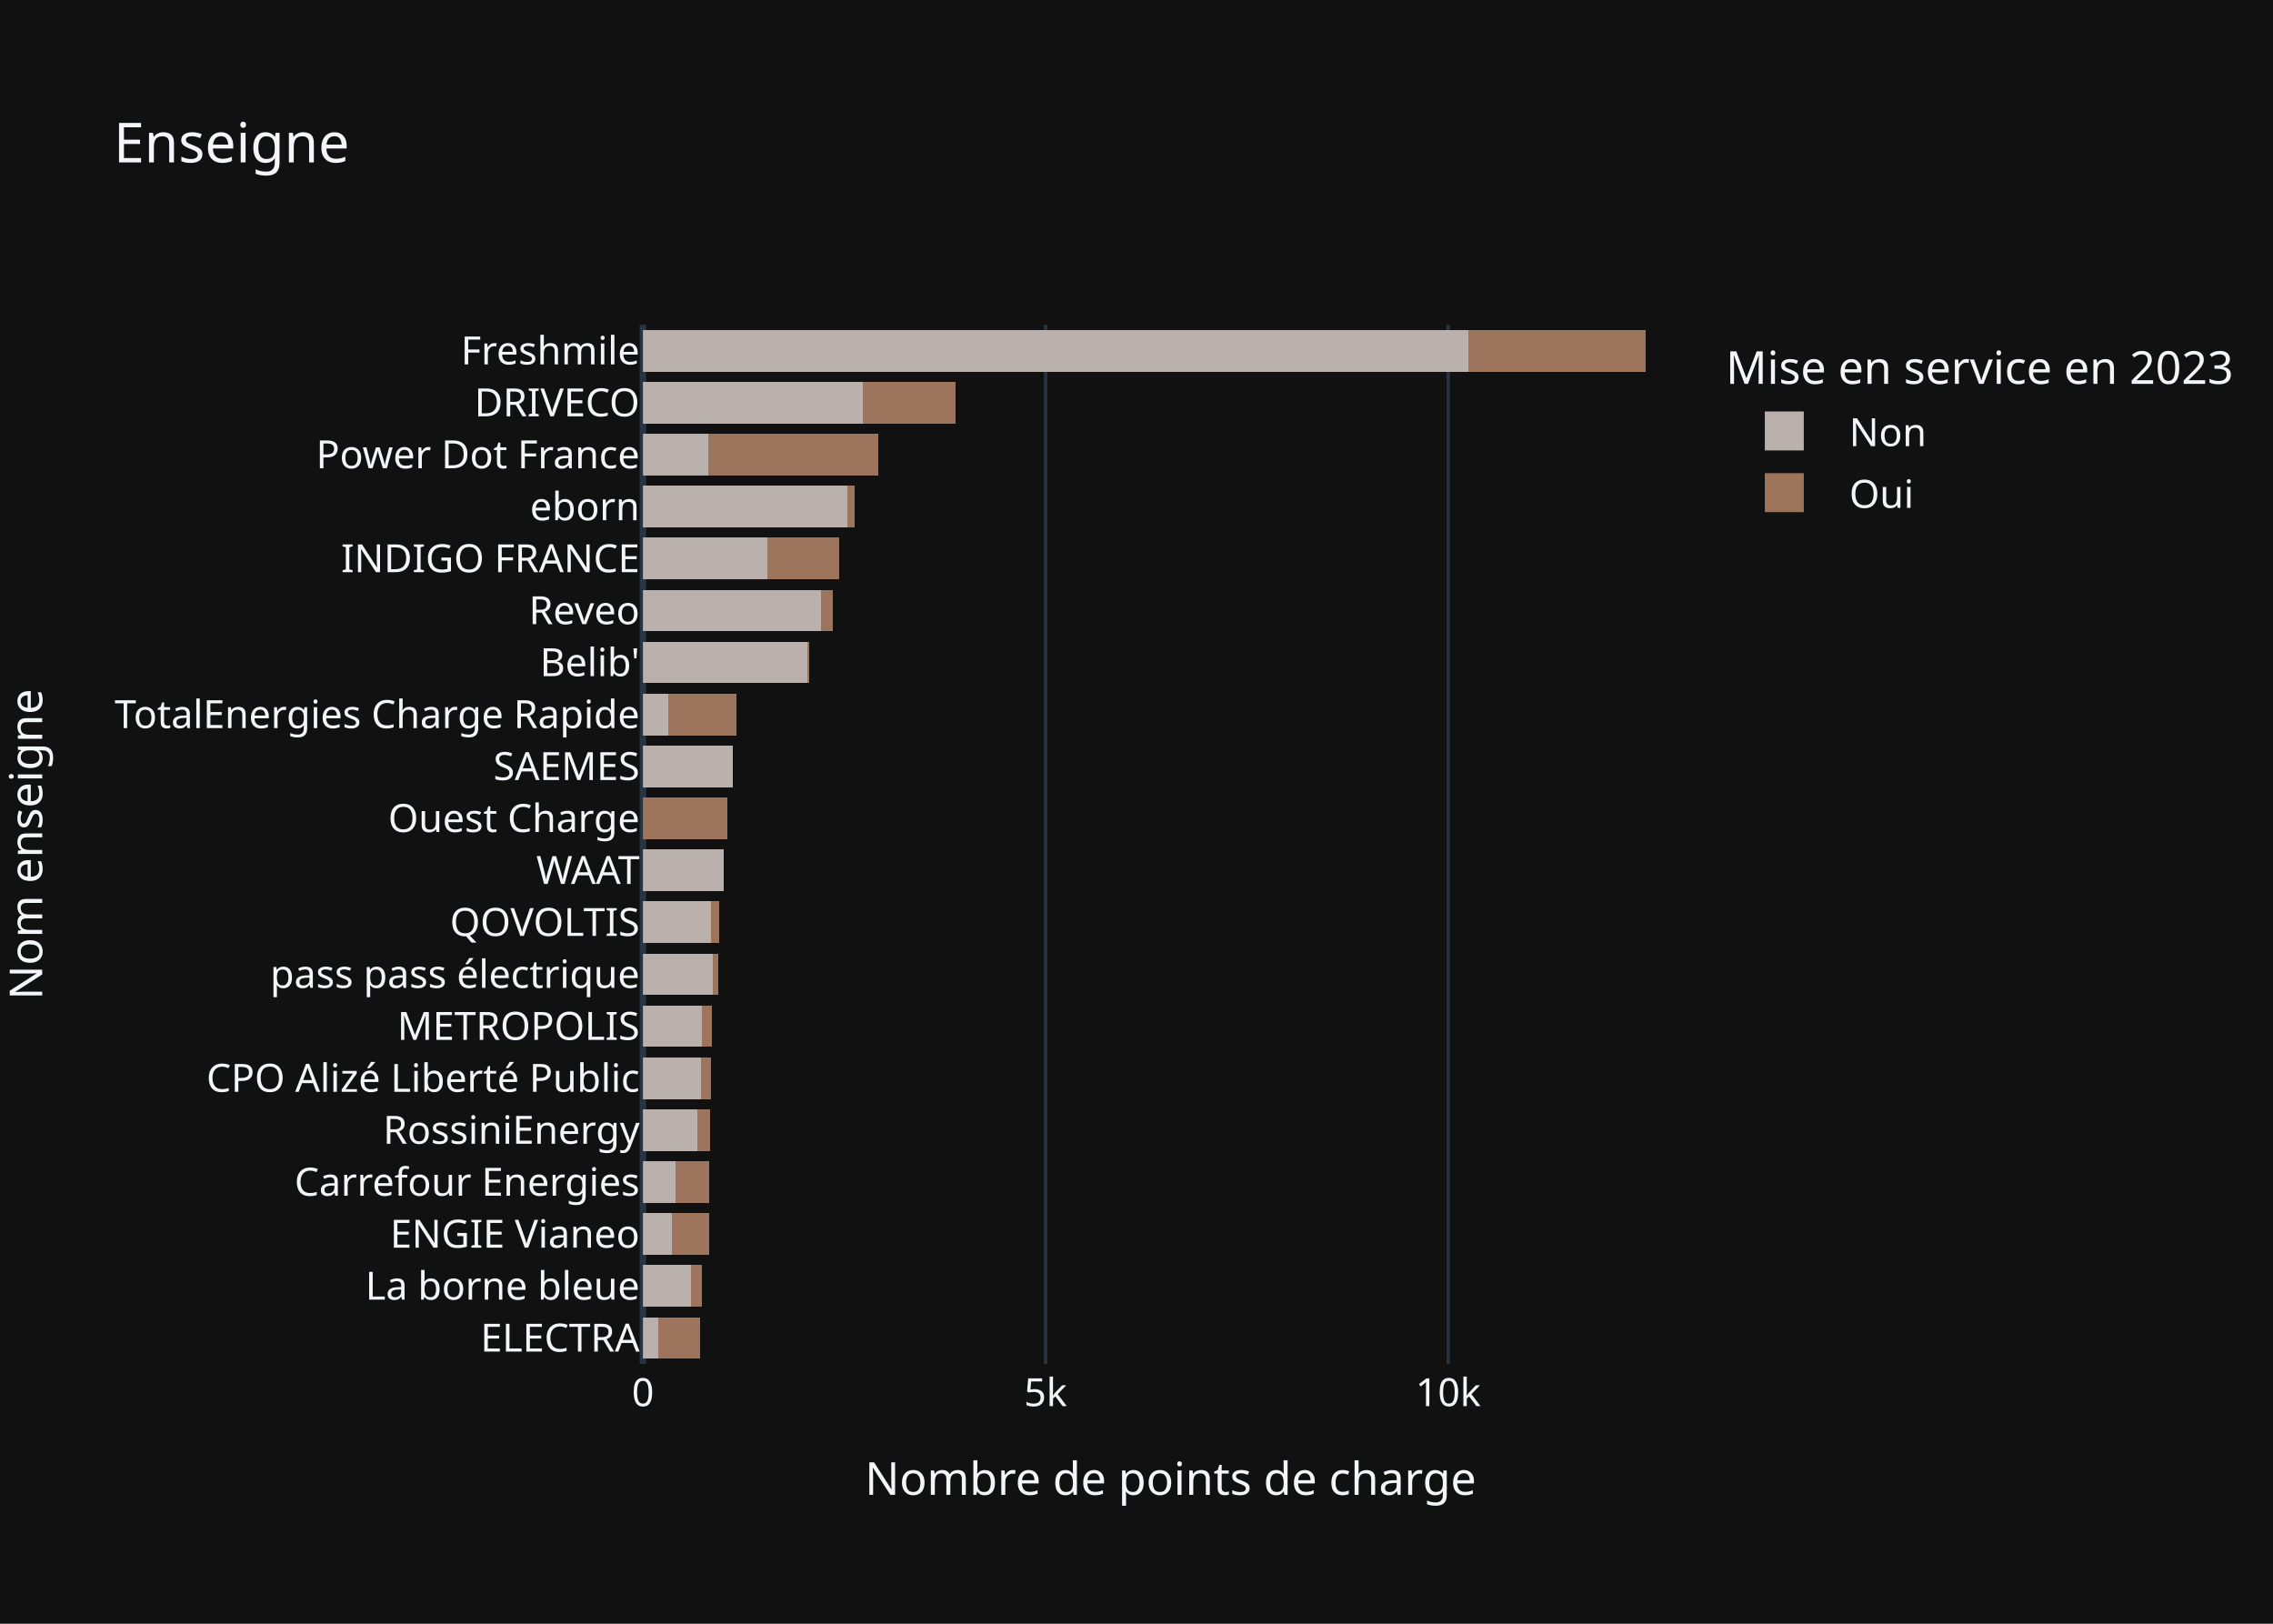
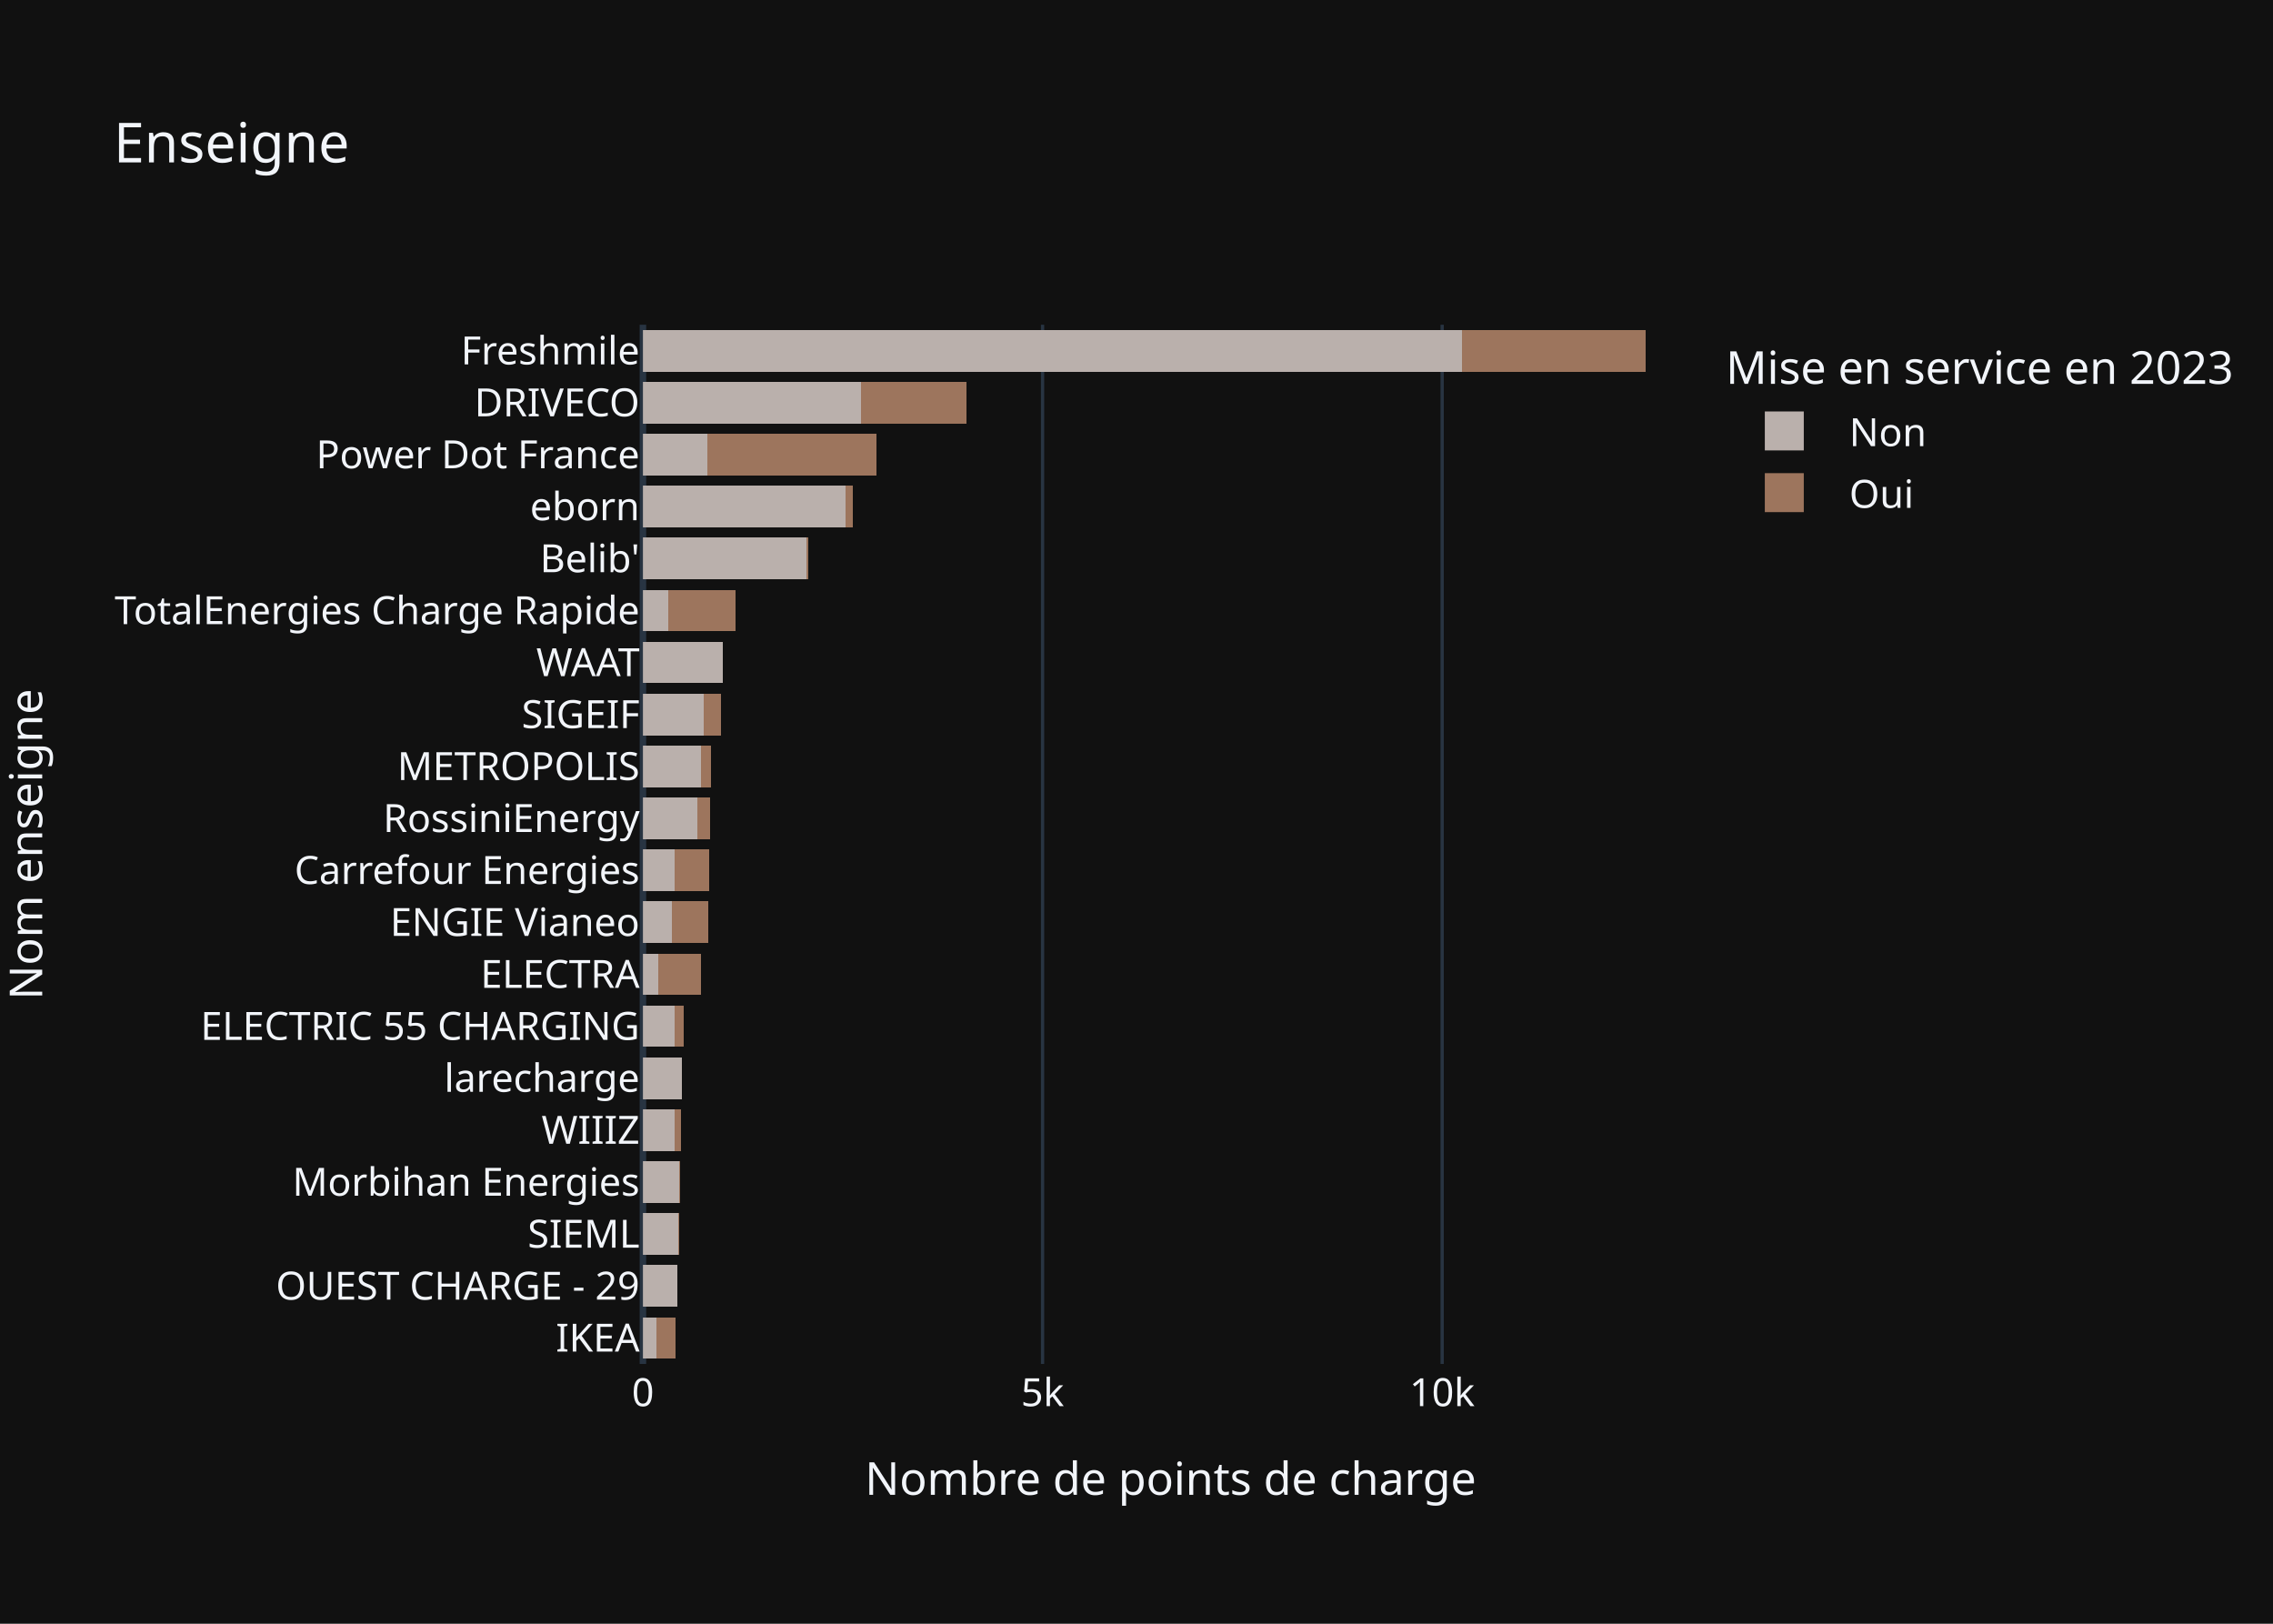
<svg xmlns="http://www.w3.org/2000/svg" class="main-svg" width="700" height="500" style="" viewBox="0 0 700 500">
  <rect x="0" y="0" width="700" height="500" style="fill: rgb(17, 17, 17); fill-opacity: 1;" />
-   <defs id="defs-ffb58d">
+   <defs id="defs-c9e655">
    <g class="clips">
-       <clipPath id="clipffb58dxyplot" class="plotclip">
+       <clipPath id="clipc9e655xyplot" class="plotclip">
        <rect width="325" height="320" />
      </clipPath>
-       <clipPath class="axesclip" id="clipffb58dx">
+       <clipPath class="axesclip" id="clipc9e655x">
        <rect x="198" y="0" width="325" height="500" />
      </clipPath>
-       <clipPath class="axesclip" id="clipffb58dy">
+       <clipPath class="axesclip" id="clipc9e655y">
        <rect x="0" y="100" width="700" height="320" />
      </clipPath>
-       <clipPath class="axesclip" id="clipffb58dxy">
+       <clipPath class="axesclip" id="clipc9e655xy">
        <rect x="198" y="100" width="325" height="320" />
      </clipPath>
    </g>
    <g class="gradients" />
    <g class="patterns" />
  </defs>
  <g class="bglayer" />
  <g class="layer-below">
    <g class="imagelayer" />
    <g class="shapelayer" />
  </g>
  <g class="cartesianlayer">
    <g class="subplot xy">
      <g class="layer-subplot">
        <g class="shapelayer" />
        <g class="imagelayer" />
      </g>
      <g class="minor-gridlayer">
        <g class="x" />
        <g class="y" />
      </g>
      <g class="gridlayer">
        <g class="x">
-           <path class="xgrid crisp" transform="translate(322,0)" d="M0,100v320" style="stroke: rgb(40, 52, 66); stroke-opacity: 1; stroke-width: 1px;" />
-           <path class="xgrid crisp" transform="translate(445.99,0)" d="M0,100v320" style="stroke: rgb(40, 52, 66); stroke-opacity: 1; stroke-width: 1px;" />
+           <path class="xgrid crisp" transform="translate(321.07,0)" d="M0,100v320" style="stroke: rgb(40, 52, 66); stroke-opacity: 1; stroke-width: 1px;" />
+           <path class="xgrid crisp" transform="translate(444.13,0)" d="M0,100v320" style="stroke: rgb(40, 52, 66); stroke-opacity: 1; stroke-width: 1px;" />
        </g>
        <g class="y" />
      </g>
      <g class="zerolinelayer">
        <path class="xzl zl crisp" transform="translate(198,0)" d="M0,100v320" style="stroke: rgb(40, 52, 66); stroke-opacity: 1; stroke-width: 2px;" />
      </g>
      <path class="xlines-below" />
      <path class="ylines-below" />
      <g class="overlines-below" />
      <g class="xaxislayer-below" />
      <g class="yaxislayer-below" />
      <g class="overaxes-below" />
-       <g class="plot" transform="translate(198,100)" clip-path="url(#clipffb58dxyplot)">
+       <g class="plot" transform="translate(198,100)" clip-path="url(#clipc9e655xyplot)">
        <g class="barlayer mlayer">
          <g class="trace bars" shape-rendering="crispEdges" style="opacity: 1;">
            <g class="points">
              <g class="point">
-                 <path d="M0,318.4V305.6H4.71V318.4Z" style="vector-effect: none; opacity: 1; stroke-width: 0px; fill: rgb(186, 176, 172); fill-opacity: 1;" />
-               </g>
-               <g class="point">
-                 <path d="M0,302.4V289.6H14.85V302.4Z" style="vector-effect: none; opacity: 1; stroke-width: 0px; fill: rgb(186, 176, 172); fill-opacity: 1;" />
-               </g>
-               <g class="point">
-                 <path d="M0,286.4V273.6H8.88V286.4Z" style="vector-effect: none; opacity: 1; stroke-width: 0px; fill: rgb(186, 176, 172); fill-opacity: 1;" />
-               </g>
-               <g class="point">
-                 <path d="M0,270.4V257.6H9.92V270.4Z" style="vector-effect: none; opacity: 1; stroke-width: 0px; fill: rgb(186, 176, 172); fill-opacity: 1;" />
-               </g>
-               <g class="point">
-                 <path d="M0,254.4V241.6H16.84V254.4Z" style="vector-effect: none; opacity: 1; stroke-width: 0px; fill: rgb(186, 176, 172); fill-opacity: 1;" />
-               </g>
-               <g class="point">
-                 <path d="M0,238.4V225.6H17.83V238.4Z" style="vector-effect: none; opacity: 1; stroke-width: 0px; fill: rgb(186, 176, 172); fill-opacity: 1;" />
-               </g>
-               <g class="point">
-                 <path d="M0,222.4V209.6H18.1V222.4Z" style="vector-effect: none; opacity: 1; stroke-width: 0px; fill: rgb(186, 176, 172); fill-opacity: 1;" />
-               </g>
-               <g class="point">
-                 <path d="M0,206.4V193.6H21.55V206.4Z" style="vector-effect: none; opacity: 1; stroke-width: 0px; fill: rgb(186, 176, 172); fill-opacity: 1;" />
-               </g>
-               <g class="point">
-                 <path d="M0,190.4V177.6H21.05V190.4Z" style="vector-effect: none; opacity: 1; stroke-width: 0px; fill: rgb(186, 176, 172); fill-opacity: 1;" />
-               </g>
-               <g class="point">
-                 <path d="M0,174.4V161.6H24.85V174.4Z" style="vector-effect: none; opacity: 1; stroke-width: 0px; fill: rgb(186, 176, 172); fill-opacity: 1;" />
-               </g>
-               <g class="point">
-                 <path d="M0,158.4V145.6H0.07V158.4Z" style="vector-effect: none; opacity: 1; stroke-width: 0px; fill: rgb(186, 176, 172); fill-opacity: 1;" />
-               </g>
-               <g class="point">
-                 <path d="M0,142.4V129.6H27.73V142.4Z" style="vector-effect: none; opacity: 1; stroke-width: 0px; fill: rgb(186, 176, 172); fill-opacity: 1;" />
-               </g>
-               <g class="point">
-                 <path d="M0,126.4V113.6H7.79V126.4Z" style="vector-effect: none; opacity: 1; stroke-width: 0px; fill: rgb(186, 176, 172); fill-opacity: 1;" />
-               </g>
-               <g class="point">
-                 <path d="M0,110.4V97.6H50.66V110.4Z" style="vector-effect: none; opacity: 1; stroke-width: 0px; fill: rgb(186, 176, 172); fill-opacity: 1;" />
-               </g>
-               <g class="point">
-                 <path d="M0,94.4V81.6H54.86V94.4Z" style="vector-effect: none; opacity: 1; stroke-width: 0px; fill: rgb(186, 176, 172); fill-opacity: 1;" />
-               </g>
-               <g class="point">
-                 <path d="M0,78.4V65.6H38.22V78.4Z" style="vector-effect: none; opacity: 1; stroke-width: 0px; fill: rgb(186, 176, 172); fill-opacity: 1;" />
-               </g>
-               <g class="point">
-                 <path d="M0,62.4V49.6H62.92V62.4Z" style="vector-effect: none; opacity: 1; stroke-width: 0px; fill: rgb(186, 176, 172); fill-opacity: 1;" />
-               </g>
-               <g class="point">
-                 <path d="M0,46.4V33.6H20.09V46.4Z" style="vector-effect: none; opacity: 1; stroke-width: 0px; fill: rgb(186, 176, 172); fill-opacity: 1;" />
-               </g>
-               <g class="point">
-                 <path d="M0,30.4V17.6H67.73V30.4Z" style="vector-effect: none; opacity: 1; stroke-width: 0px; fill: rgb(186, 176, 172); fill-opacity: 1;" />
-               </g>
-               <g class="point">
-                 <path d="M0,14.4V1.6H254.09V14.4Z" style="vector-effect: none; opacity: 1; stroke-width: 0px; fill: rgb(186, 176, 172); fill-opacity: 1;" />
+                 <path d="M0,318.4V305.6H4.11V318.4Z" style="vector-effect: none; opacity: 1; stroke-width: 0px; fill: rgb(186, 176, 172); fill-opacity: 1;" />
+               </g>
+               <g class="point">
+                 <path d="M0,302.4V289.6H10.58V302.4Z" style="vector-effect: none; opacity: 1; stroke-width: 0px; fill: rgb(186, 176, 172); fill-opacity: 1;" />
+               </g>
+               <g class="point">
+                 <path d="M0,286.4V273.6H10.85V286.4Z" style="vector-effect: none; opacity: 1; stroke-width: 0px; fill: rgb(186, 176, 172); fill-opacity: 1;" />
+               </g>
+               <g class="point">
+                 <path d="M0,270.4V257.6H11.1V270.4Z" style="vector-effect: none; opacity: 1; stroke-width: 0px; fill: rgb(186, 176, 172); fill-opacity: 1;" />
+               </g>
+               <g class="point">
+                 <path d="M0,254.4V241.6H9.75V254.4Z" style="vector-effect: none; opacity: 1; stroke-width: 0px; fill: rgb(186, 176, 172); fill-opacity: 1;" />
+               </g>
+               <g class="point">
+                 <path d="M0,238.4V225.6H12.01V238.4Z" style="vector-effect: none; opacity: 1; stroke-width: 0px; fill: rgb(186, 176, 172); fill-opacity: 1;" />
+               </g>
+               <g class="point">
+                 <path d="M0,222.4V209.6H9.75V222.4Z" style="vector-effect: none; opacity: 1; stroke-width: 0px; fill: rgb(186, 176, 172); fill-opacity: 1;" />
+               </g>
+               <g class="point">
+                 <path d="M0,206.4V193.6H4.68V206.4Z" style="vector-effect: none; opacity: 1; stroke-width: 0px; fill: rgb(186, 176, 172); fill-opacity: 1;" />
+               </g>
+               <g class="point">
+                 <path d="M0,190.4V177.6H8.81V190.4Z" style="vector-effect: none; opacity: 1; stroke-width: 0px; fill: rgb(186, 176, 172); fill-opacity: 1;" />
+               </g>
+               <g class="point">
+                 <path d="M0,174.4V161.6H9.85V174.4Z" style="vector-effect: none; opacity: 1; stroke-width: 0px; fill: rgb(186, 176, 172); fill-opacity: 1;" />
+               </g>
+               <g class="point">
+                 <path d="M0,158.4V145.6H16.71V158.4Z" style="vector-effect: none; opacity: 1; stroke-width: 0px; fill: rgb(186, 176, 172); fill-opacity: 1;" />
+               </g>
+               <g class="point">
+                 <path d="M0,142.4V129.6H17.97V142.4Z" style="vector-effect: none; opacity: 1; stroke-width: 0px; fill: rgb(186, 176, 172); fill-opacity: 1;" />
+               </g>
+               <g class="point">
+                 <path d="M0,126.4V113.6H18.76V126.4Z" style="vector-effect: none; opacity: 1; stroke-width: 0px; fill: rgb(186, 176, 172); fill-opacity: 1;" />
+               </g>
+               <g class="point">
+                 <path d="M0,110.4V97.6H24.66V110.4Z" style="vector-effect: none; opacity: 1; stroke-width: 0px; fill: rgb(186, 176, 172); fill-opacity: 1;" />
+               </g>
+               <g class="point">
+                 <path d="M0,94.4V81.6H7.73V94.4Z" style="vector-effect: none; opacity: 1; stroke-width: 0px; fill: rgb(186, 176, 172); fill-opacity: 1;" />
+               </g>
+               <g class="point">
+                 <path d="M0,78.4V65.6H50.29V78.4Z" style="vector-effect: none; opacity: 1; stroke-width: 0px; fill: rgb(186, 176, 172); fill-opacity: 1;" />
+               </g>
+               <g class="point">
+                 <path d="M0,62.4V49.6H62.44V62.4Z" style="vector-effect: none; opacity: 1; stroke-width: 0px; fill: rgb(186, 176, 172); fill-opacity: 1;" />
+               </g>
+               <g class="point">
+                 <path d="M0,46.4V33.6H19.94V46.4Z" style="vector-effect: none; opacity: 1; stroke-width: 0px; fill: rgb(186, 176, 172); fill-opacity: 1;" />
+               </g>
+               <g class="point">
+                 <path d="M0,30.4V17.6H67.24V30.4Z" style="vector-effect: none; opacity: 1; stroke-width: 0px; fill: rgb(186, 176, 172); fill-opacity: 1;" />
+               </g>
+               <g class="point">
+                 <path d="M0,14.4V1.6H252.11V14.4Z" style="vector-effect: none; opacity: 1; stroke-width: 0px; fill: rgb(186, 176, 172); fill-opacity: 1;" />
              </g>
            </g>
          </g>
          <g class="trace bars" shape-rendering="crispEdges" style="opacity: 1;">
            <g class="points">
              <g class="point">
-                 <path d="M4.71,318.4V305.6H17.48V318.4Z" style="vector-effect: none; opacity: 1; stroke-width: 0px; fill: rgb(157, 117, 93); fill-opacity: 1;" />
-               </g>
-               <g class="point">
-                 <path d="M14.85,302.4V289.6H18.13V302.4Z" style="vector-effect: none; opacity: 1; stroke-width: 0px; fill: rgb(157, 117, 93); fill-opacity: 1;" />
-               </g>
-               <g class="point">
-                 <path d="M8.88,286.4V273.6H20.34V286.4Z" style="vector-effect: none; opacity: 1; stroke-width: 0px; fill: rgb(157, 117, 93); fill-opacity: 1;" />
-               </g>
-               <g class="point">
-                 <path d="M9.92,270.4V257.6H20.48V270.4Z" style="vector-effect: none; opacity: 1; stroke-width: 0px; fill: rgb(157, 117, 93); fill-opacity: 1;" />
-               </g>
-               <g class="point">
-                 <path d="M16.84,254.4V241.6H20.81V254.4Z" style="vector-effect: none; opacity: 1; stroke-width: 0px; fill: rgb(157, 117, 93); fill-opacity: 1;" />
-               </g>
-               <g class="point">
-                 <path d="M17.83,238.4V225.6H21.08V238.4Z" style="vector-effect: none; opacity: 1; stroke-width: 0px; fill: rgb(157, 117, 93); fill-opacity: 1;" />
-               </g>
-               <g class="point">
-                 <path d="M18.1,222.4V209.6H21.25V222.4Z" style="vector-effect: none; opacity: 1; stroke-width: 0px; fill: rgb(157, 117, 93); fill-opacity: 1;" />
-               </g>
-               <g class="point">
-                 <path d="M21.55,206.4V193.6H23.34V206.4Z" style="vector-effect: none; opacity: 1; stroke-width: 0px; fill: rgb(157, 117, 93); fill-opacity: 1;" />
-               </g>
-               <g class="point">
-                 <path d="M21.05,190.4V177.6H23.44V190.4Z" style="vector-effect: none; opacity: 1; stroke-width: 0px; fill: rgb(157, 117, 93); fill-opacity: 1;" />
+                 <path d="M4.11,318.4V305.6H10.09V318.4Z" style="vector-effect: none; opacity: 1; stroke-width: 0px; fill: rgb(157, 117, 93); fill-opacity: 1;" />
              </g>
              <g class="point">
                <path d="M0,0Z" style="vector-effect: none; opacity: 1; stroke-width: 0px; fill: rgb(157, 117, 93); fill-opacity: 1;" />
              </g>
              <g class="point">
-                 <path d="M0.07,158.4V145.6H26.09V158.4Z" style="vector-effect: none; opacity: 1; stroke-width: 0px; fill: rgb(157, 117, 93); fill-opacity: 1;" />
+                 <path d="M10.85,286.4V273.6H11.22V286.4Z" style="vector-effect: none; opacity: 1; stroke-width: 0px; fill: rgb(157, 117, 93); fill-opacity: 1;" />
+               </g>
+               <g class="point">
+                 <path d="M11.1,270.4V257.6H11.49V270.4Z" style="vector-effect: none; opacity: 1; stroke-width: 0px; fill: rgb(157, 117, 93); fill-opacity: 1;" />
+               </g>
+               <g class="point">
+                 <path d="M9.75,254.4V241.6H11.74V254.4Z" style="vector-effect: none; opacity: 1; stroke-width: 0px; fill: rgb(157, 117, 93); fill-opacity: 1;" />
              </g>
              <g class="point">
                <path d="M0,0Z" style="vector-effect: none; opacity: 1; stroke-width: 0px; fill: rgb(157, 117, 93); fill-opacity: 1;" />
              </g>
              <g class="point">
-                 <path d="M7.79,126.4V113.6H28.72V126.4Z" style="vector-effect: none; opacity: 1; stroke-width: 0px; fill: rgb(157, 117, 93); fill-opacity: 1;" />
-               </g>
-               <g class="point">
-                 <path d="M50.66,110.4V97.6H51.31V110.4Z" style="vector-effect: none; opacity: 1; stroke-width: 0px; fill: rgb(157, 117, 93); fill-opacity: 1;" />
-               </g>
-               <g class="point">
-                 <path d="M54.86,94.4V81.6H58.35V94.4Z" style="vector-effect: none; opacity: 1; stroke-width: 0px; fill: rgb(157, 117, 93); fill-opacity: 1;" />
-               </g>
-               <g class="point">
-                 <path d="M38.22,78.4V65.6H60.31V78.4Z" style="vector-effect: none; opacity: 1; stroke-width: 0px; fill: rgb(157, 117, 93); fill-opacity: 1;" />
-               </g>
-               <g class="point">
-                 <path d="M62.92,62.4V49.6H65.2V62.4Z" style="vector-effect: none; opacity: 1; stroke-width: 0px; fill: rgb(157, 117, 93); fill-opacity: 1;" />
-               </g>
-               <g class="point">
-                 <path d="M20.09,46.4V33.6H72.54V46.4Z" style="vector-effect: none; opacity: 1; stroke-width: 0px; fill: rgb(157, 117, 93); fill-opacity: 1;" />
-               </g>
-               <g class="point">
-                 <path d="M67.73,30.4V17.6H96.25V30.4Z" style="vector-effect: none; opacity: 1; stroke-width: 0px; fill: rgb(157, 117, 93); fill-opacity: 1;" />
-               </g>
-               <g class="point">
-                 <path d="M254.09,14.4V1.6H308.75V14.4Z" style="vector-effect: none; opacity: 1; stroke-width: 0px; fill: rgb(157, 117, 93); fill-opacity: 1;" />
+                 <path d="M9.75,222.4V209.6H12.45V222.4Z" style="vector-effect: none; opacity: 1; stroke-width: 0px; fill: rgb(157, 117, 93); fill-opacity: 1;" />
+               </g>
+               <g class="point">
+                 <path d="M4.68,206.4V193.6H17.75V206.4Z" style="vector-effect: none; opacity: 1; stroke-width: 0px; fill: rgb(157, 117, 93); fill-opacity: 1;" />
+               </g>
+               <g class="point">
+                 <path d="M8.81,190.4V177.6H20.18V190.4Z" style="vector-effect: none; opacity: 1; stroke-width: 0px; fill: rgb(157, 117, 93); fill-opacity: 1;" />
+               </g>
+               <g class="point">
+                 <path d="M9.85,174.4V161.6H20.5V174.4Z" style="vector-effect: none; opacity: 1; stroke-width: 0px; fill: rgb(157, 117, 93); fill-opacity: 1;" />
+               </g>
+               <g class="point">
+                 <path d="M16.71,158.4V145.6H20.65V158.4Z" style="vector-effect: none; opacity: 1; stroke-width: 0px; fill: rgb(157, 117, 93); fill-opacity: 1;" />
+               </g>
+               <g class="point">
+                 <path d="M17.97,142.4V129.6H21.09V142.4Z" style="vector-effect: none; opacity: 1; stroke-width: 0px; fill: rgb(157, 117, 93); fill-opacity: 1;" />
+               </g>
+               <g class="point">
+                 <path d="M18.76,126.4V113.6H24.17V126.4Z" style="vector-effect: none; opacity: 1; stroke-width: 0px; fill: rgb(157, 117, 93); fill-opacity: 1;" />
+               </g>
+               <g class="point">
+                 <path d="M0,0Z" style="vector-effect: none; opacity: 1; stroke-width: 0px; fill: rgb(157, 117, 93); fill-opacity: 1;" />
+               </g>
+               <g class="point">
+                 <path d="M7.73,94.4V81.6H28.5V94.4Z" style="vector-effect: none; opacity: 1; stroke-width: 0px; fill: rgb(157, 117, 93); fill-opacity: 1;" />
+               </g>
+               <g class="point">
+                 <path d="M50.29,78.4V65.6H50.93V78.4Z" style="vector-effect: none; opacity: 1; stroke-width: 0px; fill: rgb(157, 117, 93); fill-opacity: 1;" />
+               </g>
+               <g class="point">
+                 <path d="M62.44,62.4V49.6H64.71V62.4Z" style="vector-effect: none; opacity: 1; stroke-width: 0px; fill: rgb(157, 117, 93); fill-opacity: 1;" />
+               </g>
+               <g class="point">
+                 <path d="M19.94,46.4V33.6H71.99V46.4Z" style="vector-effect: none; opacity: 1; stroke-width: 0px; fill: rgb(157, 117, 93); fill-opacity: 1;" />
+               </g>
+               <g class="point">
+                 <path d="M67.24,30.4V17.6H99.59V30.4Z" style="vector-effect: none; opacity: 1; stroke-width: 0px; fill: rgb(157, 117, 93); fill-opacity: 1;" />
+               </g>
+               <g class="point">
+                 <path d="M252.11,14.4V1.6H308.75V14.4Z" style="vector-effect: none; opacity: 1; stroke-width: 0px; fill: rgb(157, 117, 93); fill-opacity: 1;" />
              </g>
            </g>
          </g>
        </g>
      </g>
      <g class="overplot" />
      <path class="xlines-above crisp" d="M0,0" style="fill: none;" />
      <path class="ylines-above crisp" d="M0,0" style="fill: none;" />
      <g class="overlines-above" />
      <g class="xaxislayer-above">
        <g class="xtick">
          <text text-anchor="middle" x="0" y="433" transform="translate(198,0)" style="font-family: Raleway; font-size: 12px; fill: rgb(242, 245, 250); fill-opacity: 1; white-space: pre; opacity: 1;">0</text>
        </g>
        <g class="xtick">
-           <text text-anchor="middle" x="0" y="433" style="font-family: Raleway; font-size: 12px; fill: rgb(242, 245, 250); fill-opacity: 1; white-space: pre; opacity: 1;" transform="translate(322,0)">5k</text>
+           <text text-anchor="middle" x="0" y="433" style="font-family: Raleway; font-size: 12px; fill: rgb(242, 245, 250); fill-opacity: 1; white-space: pre; opacity: 1;" transform="translate(321.07,0)">5k</text>
        </g>
        <g class="xtick">
-           <text text-anchor="middle" x="0" y="433" style="font-family: Raleway; font-size: 12px; fill: rgb(242, 245, 250); fill-opacity: 1; white-space: pre; opacity: 1;" transform="translate(445.99,0)">10k</text>
+           <text text-anchor="middle" x="0" y="433" style="font-family: Raleway; font-size: 12px; fill: rgb(242, 245, 250); fill-opacity: 1; white-space: pre; opacity: 1;" transform="translate(444.13,0)">10k</text>
        </g>
      </g>
      <g class="yaxislayer-above">
        <g class="ytick">
-           <text text-anchor="end" x="197" y="4.2" transform="translate(0,412)" style="font-family: Raleway; font-size: 12px; fill: rgb(242, 245, 250); fill-opacity: 1; white-space: pre; opacity: 1;">ELECTRA</text>
-         </g>
-         <g class="ytick">
-           <text text-anchor="end" x="197" y="4.2" transform="translate(0,396)" style="font-family: Raleway; font-size: 12px; fill: rgb(242, 245, 250); fill-opacity: 1; white-space: pre; opacity: 1;">La borne bleue</text>
-         </g>
-         <g class="ytick">
-           <text text-anchor="end" x="197" y="4.2" transform="translate(0,380)" style="font-family: Raleway; font-size: 12px; fill: rgb(242, 245, 250); fill-opacity: 1; white-space: pre; opacity: 1;">ENGIE Vianeo</text>
-         </g>
-         <g class="ytick">
-           <text text-anchor="end" x="197" y="4.2" transform="translate(0,364)" style="font-family: Raleway; font-size: 12px; fill: rgb(242, 245, 250); fill-opacity: 1; white-space: pre; opacity: 1;">Carrefour Energies</text>
-         </g>
-         <g class="ytick">
-           <text text-anchor="end" x="197" y="4.2" transform="translate(0,348)" style="font-family: Raleway; font-size: 12px; fill: rgb(242, 245, 250); fill-opacity: 1; white-space: pre; opacity: 1;">RossiniEnergy</text>
-         </g>
-         <g class="ytick">
-           <text text-anchor="end" x="197" y="4.2" transform="translate(0,332)" style="font-family: Raleway; font-size: 12px; fill: rgb(242, 245, 250); fill-opacity: 1; white-space: pre; opacity: 1;">CPO Alizé Liberté Public</text>
-         </g>
-         <g class="ytick">
-           <text text-anchor="end" x="197" y="4.2" transform="translate(0,316)" style="font-family: Raleway; font-size: 12px; fill: rgb(242, 245, 250); fill-opacity: 1; white-space: pre; opacity: 1;">METROPOLIS</text>
-         </g>
-         <g class="ytick">
-           <text text-anchor="end" x="197" y="4.2" transform="translate(0,300)" style="font-family: Raleway; font-size: 12px; fill: rgb(242, 245, 250); fill-opacity: 1; white-space: pre; opacity: 1;">pass pass électrique</text>
-         </g>
-         <g class="ytick">
-           <text text-anchor="end" x="197" y="4.2" transform="translate(0,284)" style="font-family: Raleway; font-size: 12px; fill: rgb(242, 245, 250); fill-opacity: 1; white-space: pre; opacity: 1;">QOVOLTIS</text>
-         </g>
-         <g class="ytick">
-           <text text-anchor="end" x="197" y="4.2" transform="translate(0,268)" style="font-family: Raleway; font-size: 12px; fill: rgb(242, 245, 250); fill-opacity: 1; white-space: pre; opacity: 1;">WAAT</text>
-         </g>
-         <g class="ytick">
-           <text text-anchor="end" x="197" y="4.2" transform="translate(0,252)" style="font-family: Raleway; font-size: 12px; fill: rgb(242, 245, 250); fill-opacity: 1; white-space: pre; opacity: 1;">Ouest Charge</text>
-         </g>
-         <g class="ytick">
-           <text text-anchor="end" x="197" y="4.2" transform="translate(0,236)" style="font-family: Raleway; font-size: 12px; fill: rgb(242, 245, 250); fill-opacity: 1; white-space: pre; opacity: 1;">SAEMES</text>
-         </g>
-         <g class="ytick">
-           <text text-anchor="end" x="197" y="4.2" transform="translate(0,220)" style="font-family: Raleway; font-size: 12px; fill: rgb(242, 245, 250); fill-opacity: 1; white-space: pre; opacity: 1;">TotalEnergies Charge Rapide</text>
-         </g>
-         <g class="ytick">
-           <text text-anchor="end" x="197" y="4.2" transform="translate(0,204)" style="font-family: Raleway; font-size: 12px; fill: rgb(242, 245, 250); fill-opacity: 1; white-space: pre; opacity: 1;">Belib'</text>
-         </g>
-         <g class="ytick">
-           <text text-anchor="end" x="197" y="4.2" transform="translate(0,188)" style="font-family: Raleway; font-size: 12px; fill: rgb(242, 245, 250); fill-opacity: 1; white-space: pre; opacity: 1;">Reveo</text>
-         </g>
-         <g class="ytick">
-           <text text-anchor="end" x="197" y="4.2" transform="translate(0,172)" style="font-family: Raleway; font-size: 12px; fill: rgb(242, 245, 250); fill-opacity: 1; white-space: pre; opacity: 1;">INDIGO FRANCE</text>
+           <text text-anchor="end" x="197" y="4.2" transform="translate(0,412)" style="font-family: Raleway; font-size: 12px; fill: rgb(242, 245, 250); fill-opacity: 1; white-space: pre; opacity: 1;">IKEA</text>
+         </g>
+         <g class="ytick">
+           <text text-anchor="end" x="197" y="4.2" transform="translate(0,396)" style="font-family: Raleway; font-size: 12px; fill: rgb(242, 245, 250); fill-opacity: 1; white-space: pre; opacity: 1;">OUEST CHARGE - 29</text>
+         </g>
+         <g class="ytick">
+           <text text-anchor="end" x="197" y="4.2" transform="translate(0,380)" style="font-family: Raleway; font-size: 12px; fill: rgb(242, 245, 250); fill-opacity: 1; white-space: pre; opacity: 1;">SIEML</text>
+         </g>
+         <g class="ytick">
+           <text text-anchor="end" x="197" y="4.2" transform="translate(0,364)" style="font-family: Raleway; font-size: 12px; fill: rgb(242, 245, 250); fill-opacity: 1; white-space: pre; opacity: 1;">Morbihan Energies</text>
+         </g>
+         <g class="ytick">
+           <text text-anchor="end" x="197" y="4.2" transform="translate(0,348)" style="font-family: Raleway; font-size: 12px; fill: rgb(242, 245, 250); fill-opacity: 1; white-space: pre; opacity: 1;">WIIIZ</text>
+         </g>
+         <g class="ytick">
+           <text text-anchor="end" x="197" y="4.2" transform="translate(0,332)" style="font-family: Raleway; font-size: 12px; fill: rgb(242, 245, 250); fill-opacity: 1; white-space: pre; opacity: 1;">larecharge</text>
+         </g>
+         <g class="ytick">
+           <text text-anchor="end" x="197" y="4.2" transform="translate(0,316)" style="font-family: Raleway; font-size: 12px; fill: rgb(242, 245, 250); fill-opacity: 1; white-space: pre; opacity: 1;">ELECTRIC 55 CHARGING</text>
+         </g>
+         <g class="ytick">
+           <text text-anchor="end" x="197" y="4.2" transform="translate(0,300)" style="font-family: Raleway; font-size: 12px; fill: rgb(242, 245, 250); fill-opacity: 1; white-space: pre; opacity: 1;">ELECTRA</text>
+         </g>
+         <g class="ytick">
+           <text text-anchor="end" x="197" y="4.2" transform="translate(0,284)" style="font-family: Raleway; font-size: 12px; fill: rgb(242, 245, 250); fill-opacity: 1; white-space: pre; opacity: 1;">ENGIE Vianeo</text>
+         </g>
+         <g class="ytick">
+           <text text-anchor="end" x="197" y="4.2" transform="translate(0,268)" style="font-family: Raleway; font-size: 12px; fill: rgb(242, 245, 250); fill-opacity: 1; white-space: pre; opacity: 1;">Carrefour Energies</text>
+         </g>
+         <g class="ytick">
+           <text text-anchor="end" x="197" y="4.2" transform="translate(0,252)" style="font-family: Raleway; font-size: 12px; fill: rgb(242, 245, 250); fill-opacity: 1; white-space: pre; opacity: 1;">RossiniEnergy</text>
+         </g>
+         <g class="ytick">
+           <text text-anchor="end" x="197" y="4.2" transform="translate(0,236)" style="font-family: Raleway; font-size: 12px; fill: rgb(242, 245, 250); fill-opacity: 1; white-space: pre; opacity: 1;">METROPOLIS</text>
+         </g>
+         <g class="ytick">
+           <text text-anchor="end" x="197" y="4.2" transform="translate(0,220)" style="font-family: Raleway; font-size: 12px; fill: rgb(242, 245, 250); fill-opacity: 1; white-space: pre; opacity: 1;">SIGEIF</text>
+         </g>
+         <g class="ytick">
+           <text text-anchor="end" x="197" y="4.2" transform="translate(0,204)" style="font-family: Raleway; font-size: 12px; fill: rgb(242, 245, 250); fill-opacity: 1; white-space: pre; opacity: 1;">WAAT</text>
+         </g>
+         <g class="ytick">
+           <text text-anchor="end" x="197" y="4.2" transform="translate(0,188)" style="font-family: Raleway; font-size: 12px; fill: rgb(242, 245, 250); fill-opacity: 1; white-space: pre; opacity: 1;">TotalEnergies Charge Rapide</text>
+         </g>
+         <g class="ytick">
+           <text text-anchor="end" x="197" y="4.2" transform="translate(0,172)" style="font-family: Raleway; font-size: 12px; fill: rgb(242, 245, 250); fill-opacity: 1; white-space: pre; opacity: 1;">Belib'</text>
        </g>
        <g class="ytick">
          <text text-anchor="end" x="197" y="4.2" transform="translate(0,156)" style="font-family: Raleway; font-size: 12px; fill: rgb(242, 245, 250); fill-opacity: 1; white-space: pre; opacity: 1;">eborn</text>
        </g>
        <g class="ytick">
          <text text-anchor="end" x="197" y="4.2" transform="translate(0,140)" style="font-family: Raleway; font-size: 12px; fill: rgb(242, 245, 250); fill-opacity: 1; white-space: pre; opacity: 1;">Power Dot France</text>
        </g>
        <g class="ytick">
          <text text-anchor="end" x="197" y="4.2" transform="translate(0,124)" style="font-family: Raleway; font-size: 12px; fill: rgb(242, 245, 250); fill-opacity: 1; white-space: pre; opacity: 1;">DRIVECO</text>
        </g>
        <g class="ytick">
          <text text-anchor="end" x="197" y="4.2" transform="translate(0,108)" style="font-family: Raleway; font-size: 12px; fill: rgb(242, 245, 250); fill-opacity: 1; white-space: pre; opacity: 1;">Freshmile</text>
        </g>
      </g>
      <g class="overaxes-above" />
    </g>
  </g>
  <g class="polarlayer" />
  <g class="smithlayer" />
  <g class="ternarylayer" />
  <g class="geolayer" />
  <g class="funnelarealayer" />
  <g class="pielayer" />
  <g class="iciclelayer" />
  <g class="treemaplayer" />
  <g class="sunburstlayer" />
  <g class="glimages" />
-   <defs id="topdefs-ffb58d">
+   <defs id="topdefs-c9e655">
    <g class="clips" />
-     <clipPath id="legendffb58d">
+     <clipPath id="legendc9e655">
      <rect width="159" height="67" x="0" y="0" />
    </clipPath>
  </defs>
  <g class="layer-above">
    <g class="imagelayer" />
    <g class="shapelayer" />
  </g>
  <g class="infolayer">
    <g class="legend" pointer-events="all" transform="translate(529.5,100)">
      <rect class="bg" shape-rendering="crispEdges" width="159" height="67" x="0" y="0" style="stroke: rgb(68, 68, 68); stroke-opacity: 1; fill: rgb(17, 17, 17); fill-opacity: 1; stroke-width: 0px;" />
-       <g class="scrollbox" transform="" clip-path="url(#legendffb58d)">
+       <g class="scrollbox" transform="" clip-path="url(#legendc9e655)">
        <text class="legendtitletext" text-anchor="start" x="2" y="18.2" style="font-family: Raleway; font-size: 14px; fill: rgb(242, 245, 250); fill-opacity: 1; white-space: pre;">Mise en service en 2023</text>
        <g class="groups" transform="">
          <g class="traces" transform="translate(0,32.7)" style="opacity: 1;">
            <text class="legendtext" text-anchor="start" x="40" y="4.68" style="font-family: Raleway; font-size: 12px; fill: rgb(242, 245, 250); fill-opacity: 1; white-space: pre;">Non</text>
            <g class="layers" style="opacity: 1;">
              <g class="legendfill" />
              <g class="legendlines" />
              <g class="legendsymbols">
                <g class="legendpoints">
                  <path class="legendundefined" d="M6,6H-6V-6H6Z" transform="translate(20,0)" style="stroke-width: 0px; fill: rgb(186, 176, 172); fill-opacity: 1;" />
                </g>
              </g>
            </g>
            <rect class="legendtoggle" x="0" y="-9.5" width="63.312" height="19" style="fill: rgb(0, 0, 0); fill-opacity: 0;" />
          </g>
        </g>
        <g class="groups" transform="">
          <g class="traces" transform="translate(0,51.7)" style="opacity: 1;">
            <text class="legendtext" text-anchor="start" x="40" y="4.68" style="font-family: Raleway; font-size: 12px; fill: rgb(242, 245, 250); fill-opacity: 1; white-space: pre;">Oui</text>
            <g class="layers" style="opacity: 1;">
              <g class="legendfill" />
              <g class="legendlines" />
              <g class="legendsymbols">
                <g class="legendpoints">
                  <path class="legendundefined" d="M6,6H-6V-6H6Z" transform="translate(20,0)" style="stroke-width: 0px; fill: rgb(157, 117, 93); fill-opacity: 1;" />
                </g>
              </g>
            </g>
            <rect class="legendtoggle" x="0" y="-9.5" width="63.312" height="19" style="fill: rgb(0, 0, 0); fill-opacity: 0;" />
          </g>
        </g>
      </g>
      <rect class="scrollbar" rx="20" ry="3" width="0" height="0" x="0" y="0" style="fill: rgb(128, 139, 164); fill-opacity: 1;" />
    </g>
    <g class="g-gtitle">
      <text class="gtitle" x="35" y="50" text-anchor="start" dy="0em" style="font-family: Raleway; font-size: 17px; fill: rgb(242, 245, 250); opacity: 1; font-weight: normal; white-space: pre;">Enseigne</text>
    </g>
    <g class="g-xtitle">
      <text class="xtitle" x="360.5" y="460.3" text-anchor="middle" style="font-family: Raleway; font-size: 14px; fill: rgb(242, 245, 250); opacity: 1; font-weight: normal; white-space: pre;">Nombre de points de charge</text>
    </g>
    <g class="g-ytitle" transform="translate(0.5498047,0)">
      <text class="ytitle" transform="rotate(-90,12.45,260)" x="12.45" y="260" text-anchor="middle" style="font-family: Raleway; font-size: 14px; fill: rgb(242, 245, 250); opacity: 1; font-weight: normal; white-space: pre;">Nom enseigne</text>
    </g>
  </g>
</svg>
